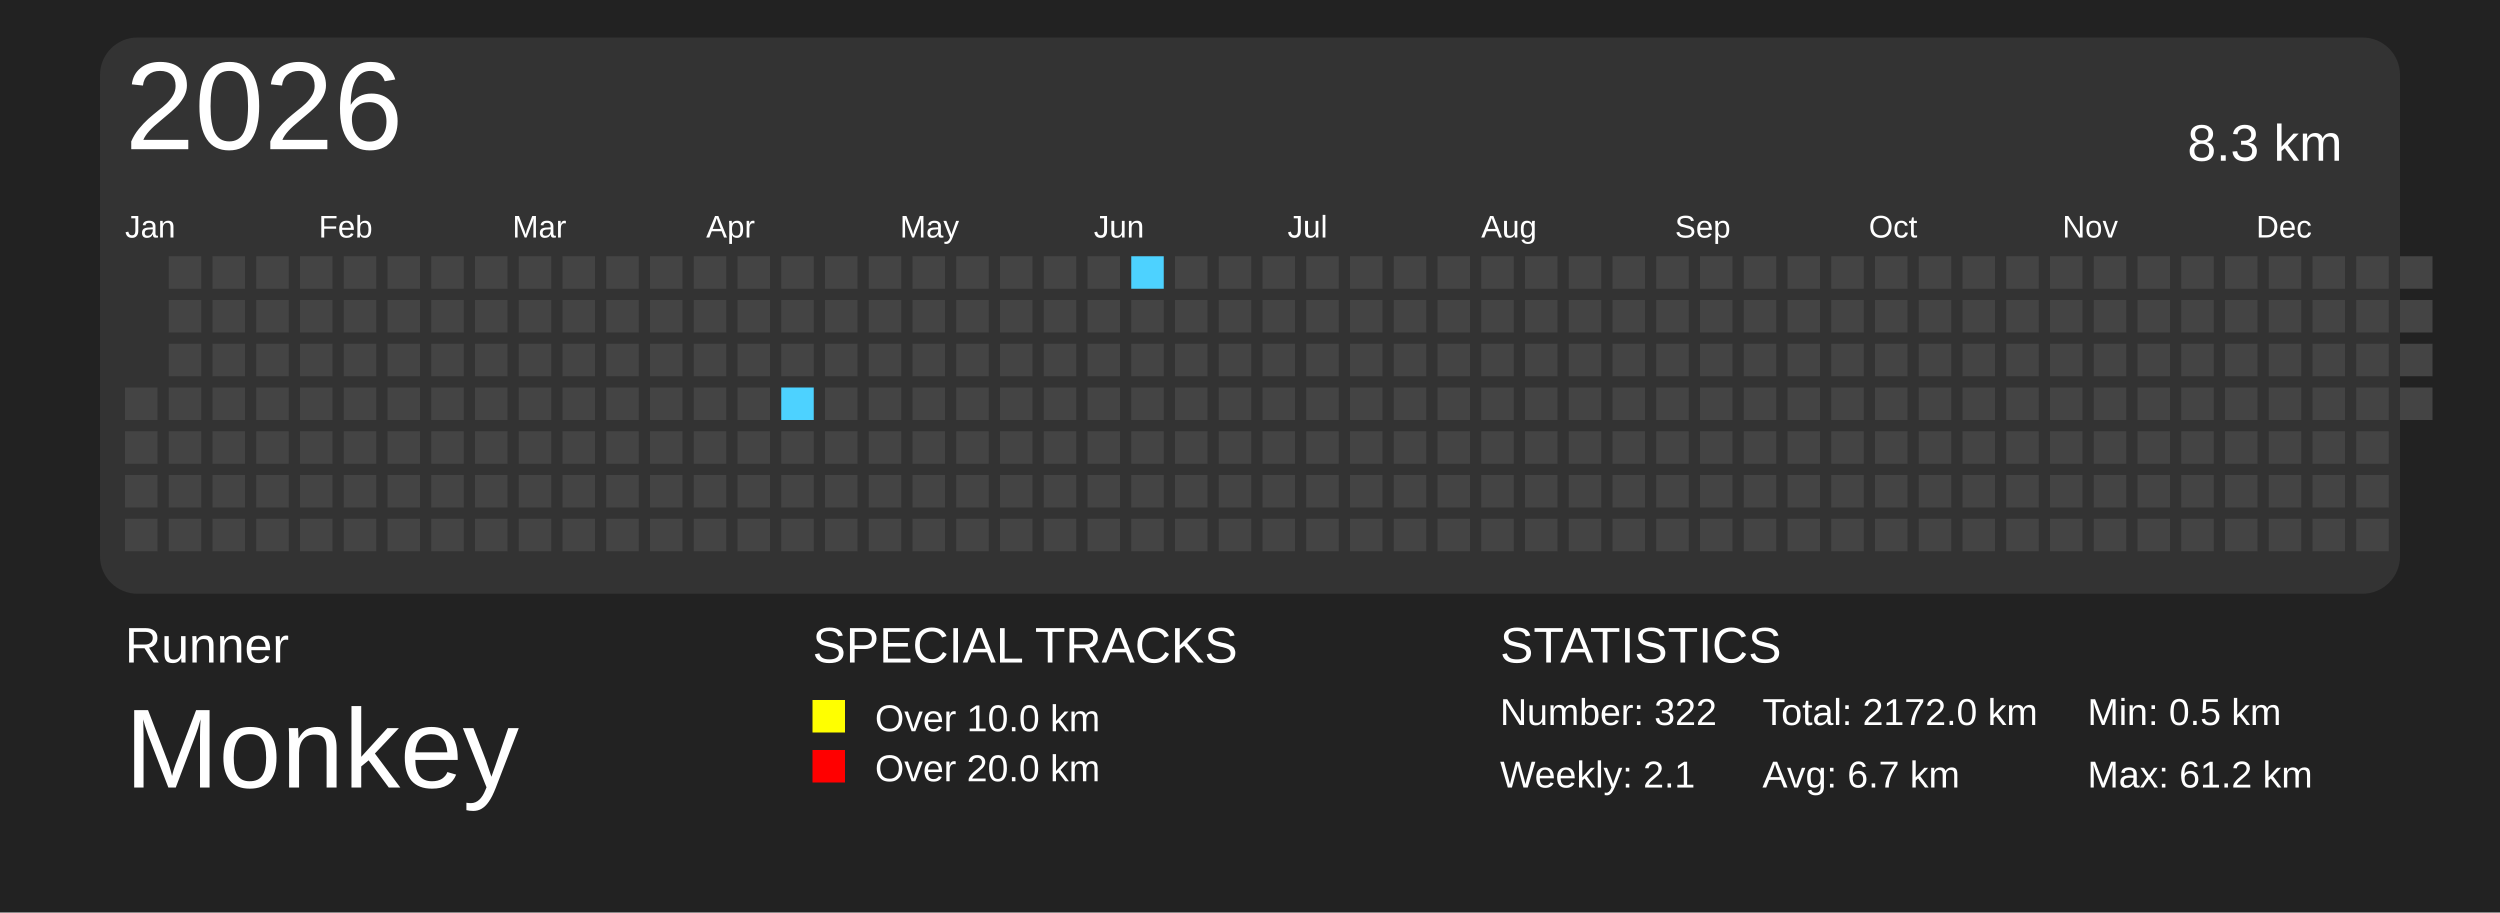
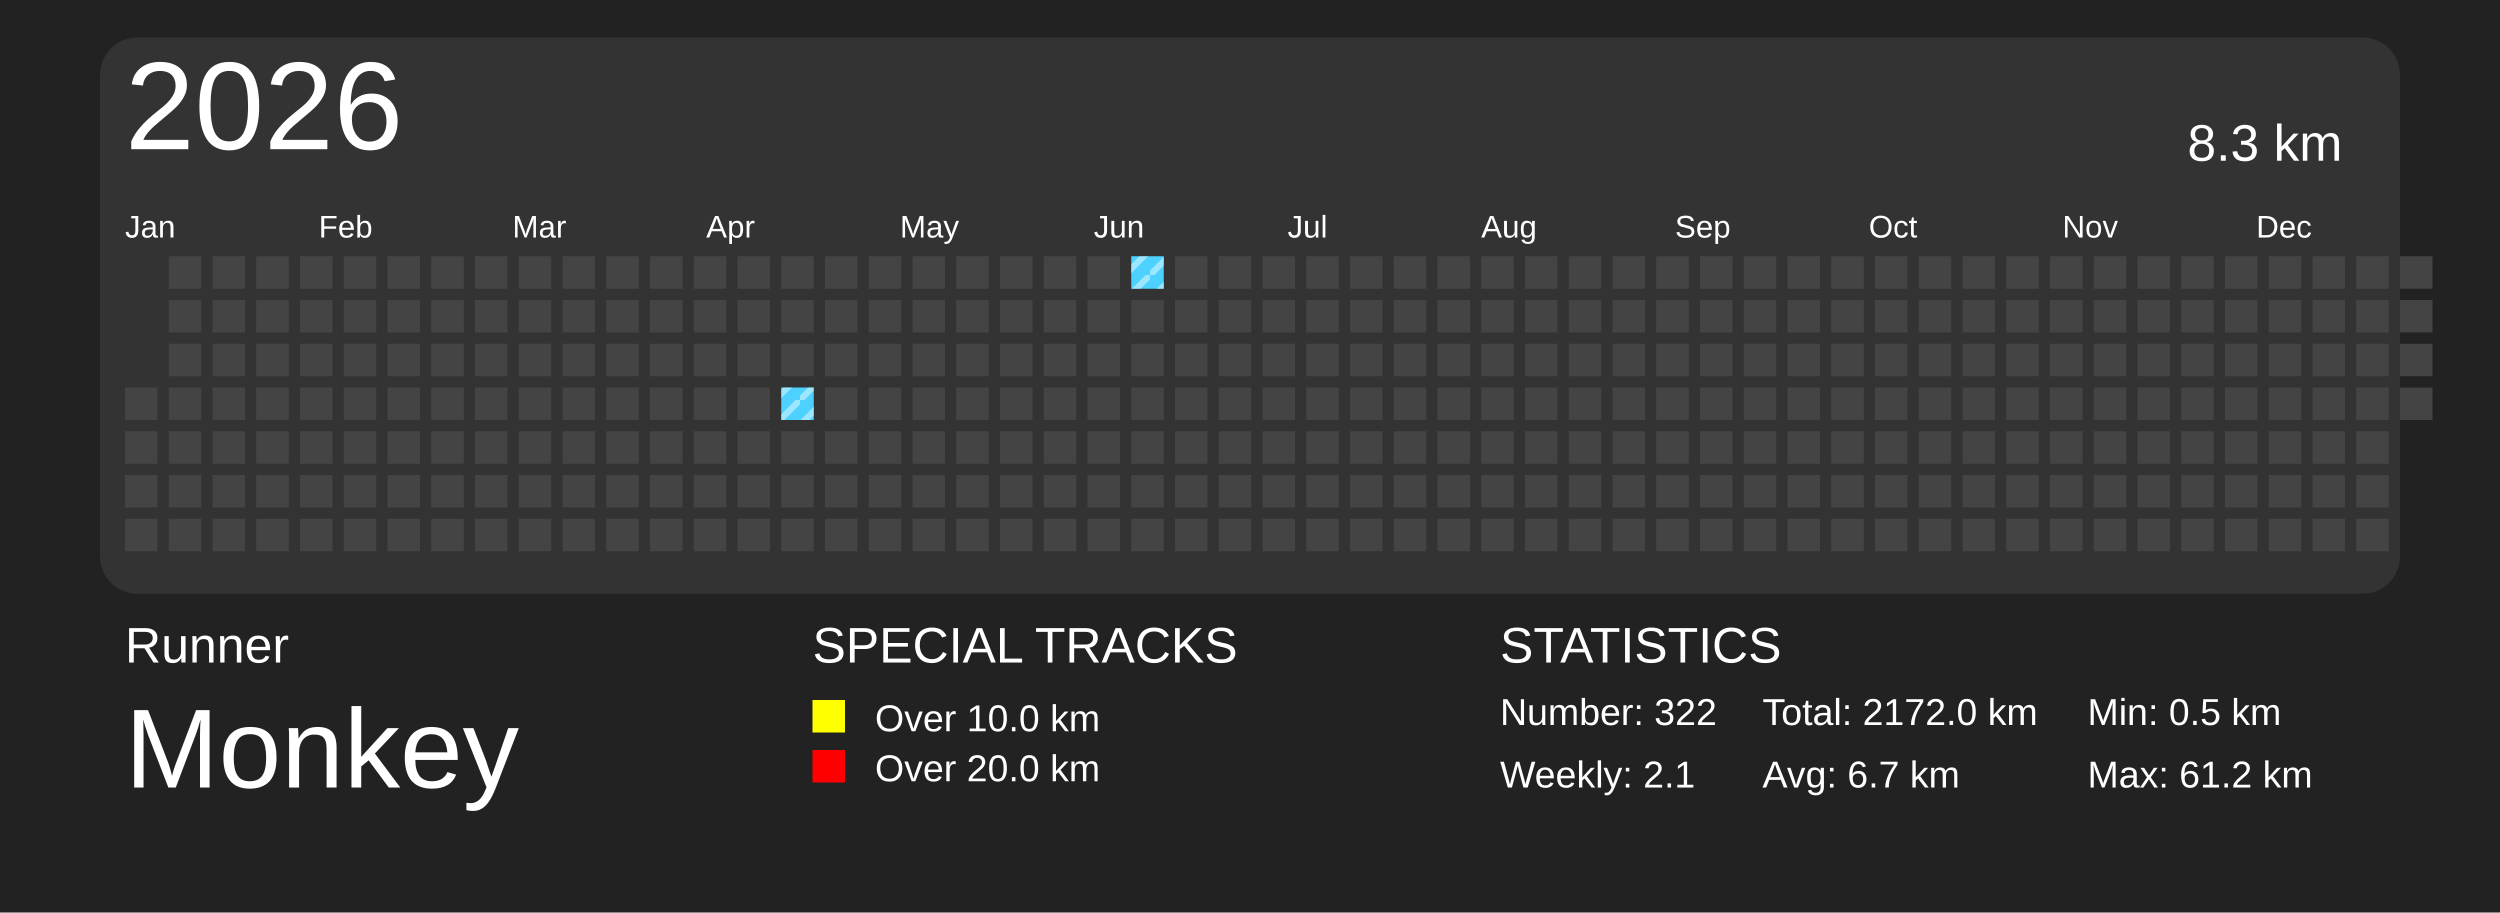
<svg xmlns="http://www.w3.org/2000/svg" baseProfile="full" height="73mm" version="1.1" viewBox="0,0,200,73" width="200mm">
-   <defs />
+   <defs>
+     <pattern height="2" id="indoor-stripe" patternUnits="userSpaceOnUse" width="2">
+       <line stroke="white" stroke-opacity="0.45" stroke-width="0.5" x1="0" x2="2" y1="2" y2="0" />
+     </pattern>
+   </defs>
  <rect fill="#222222" height="73" width="200" x="0" y="0" />
  <text fill="#FFFFFF" style="font-size:4px; font-family:Arial" x="10" y="53">Runner</text>
  <text fill="#FFFFFF" style="font-size:9px; font-family:Arial" x="10" y="63">Monkey</text>
  <text fill="#FFFFFF" style="font-size:4px; font-family:Arial" x="65" y="53">SPECIAL TRACKS</text>
  <rect fill="yellow" height="2.6" width="2.6" x="65" y="56" />
  <text fill="#FFFFFF" style="font-size:3px; font-family:Arial" x="70" y="58.5">Over 10.0 km</text>
  <rect fill="red" height="2.6" width="2.6" x="65" y="60" />
  <text fill="#FFFFFF" style="font-size:3px; font-family:Arial" x="70" y="62.5">Over 20.0 km</text>
  <text fill="#FFFFFF" style="font-size:4px; font-family:Arial" x="120" y="53">STATISTICS</text>
  <text fill="#FFFFFF" style="font-size:3px; font-family:Arial" x="120" y="58">Number: 322</text>
  <text fill="#FFFFFF" style="font-size:3px; font-family:Arial" x="120" y="63">Weekly: 2.1</text>
  <text fill="#FFFFFF" style="font-size:3px; font-family:Arial" x="141" y="58">Total: 2172.0 km</text>
  <text fill="#FFFFFF" style="font-size:3px; font-family:Arial" x="141" y="63">Avg: 6.7 km</text>
  <text fill="#FFFFFF" style="font-size:3px; font-family:Arial" x="167" y="58">Min: 0.5 km</text>
  <text fill="#FFFFFF" style="font-size:3px; font-family:Arial" x="167" y="63">Max: 61.2 km</text>
  <rect fill="#333" height="44.5" rx="3" ry="3" width="184" x="8" y="3" />
  <text dominant-baseline="hanging" fill="#FFFFFF" style="font-size:10.0px; font-family:Arial;" x="10" y="5">2026</text>
  <text dominant-baseline="hanging" fill="#FFFFFF" style="font-size:4.125px; font-family:Arial;" x="175" y="10">8.3 km</text>
  <text fill="#FFFFFF" style="font-size:2.5px; font-family:Arial" x="10.0" y="19">Jan</text>
  <text fill="#FFFFFF" style="font-size:2.5px; font-family:Arial" x="25.5" y="19">Feb</text>
  <text fill="#FFFFFF" style="font-size:2.5px; font-family:Arial" x="41.0" y="19">Mar</text>
  <text fill="#FFFFFF" style="font-size:2.5px; font-family:Arial" x="56.5" y="19">Apr</text>
  <text fill="#FFFFFF" style="font-size:2.5px; font-family:Arial" x="72.0" y="19">May</text>
  <text fill="#FFFFFF" style="font-size:2.5px; font-family:Arial" x="87.5" y="19">Jun</text>
  <text fill="#FFFFFF" style="font-size:2.5px; font-family:Arial" x="103.0" y="19">Jul</text>
  <text fill="#FFFFFF" style="font-size:2.5px; font-family:Arial" x="118.5" y="19">Aug</text>
  <text fill="#FFFFFF" style="font-size:2.5px; font-family:Arial" x="134.0" y="19">Sep</text>
  <text fill="#FFFFFF" style="font-size:2.5px; font-family:Arial" x="149.5" y="19">Oct</text>
  <text fill="#FFFFFF" style="font-size:2.5px; font-family:Arial" x="165.0" y="19">Nov</text>
  <text fill="#FFFFFF" style="font-size:2.5px; font-family:Arial" x="180.5" y="19">Dec</text>
  <rect fill="#444444" height="2.6" width="2.6" x="10.0" y="31.0" />
  <rect fill="#444444" height="2.6" width="2.6" x="10.0" y="34.5" />
  <rect fill="#444444" height="2.6" width="2.6" x="10.0" y="38.0" />
  <rect fill="#444444" height="2.6" width="2.6" x="10.0" y="41.5" />
  <rect fill="#444444" height="2.6" width="2.6" x="13.5" y="20.5" />
  <rect fill="#444444" height="2.6" width="2.6" x="13.5" y="24.0" />
  <rect fill="#444444" height="2.6" width="2.6" x="13.5" y="27.5" />
  <rect fill="#444444" height="2.6" width="2.6" x="13.5" y="31.0" />
  <rect fill="#444444" height="2.6" width="2.6" x="13.5" y="34.5" />
  <rect fill="#444444" height="2.6" width="2.6" x="13.5" y="38.0" />
  <rect fill="#444444" height="2.6" width="2.6" x="13.5" y="41.5" />
  <rect fill="#444444" height="2.6" width="2.6" x="17.0" y="20.5" />
  <rect fill="#444444" height="2.6" width="2.6" x="17.0" y="24.0" />
  <rect fill="#444444" height="2.6" width="2.6" x="17.0" y="27.5" />
  <rect fill="#444444" height="2.6" width="2.6" x="17.0" y="31.0" />
  <rect fill="#444444" height="2.6" width="2.6" x="17.0" y="34.5" />
  <rect fill="#444444" height="2.6" width="2.6" x="17.0" y="38.0" />
  <rect fill="#444444" height="2.6" width="2.6" x="17.0" y="41.5" />
  <rect fill="#444444" height="2.6" width="2.6" x="20.5" y="20.5" />
  <rect fill="#444444" height="2.6" width="2.6" x="20.5" y="24.0" />
  <rect fill="#444444" height="2.6" width="2.6" x="20.5" y="27.5" />
  <rect fill="#444444" height="2.6" width="2.6" x="20.5" y="31.0" />
  <rect fill="#444444" height="2.6" width="2.6" x="20.5" y="34.5" />
  <rect fill="#444444" height="2.6" width="2.6" x="20.5" y="38.0" />
  <rect fill="#444444" height="2.6" width="2.6" x="20.5" y="41.5" />
  <rect fill="#444444" height="2.6" width="2.6" x="24.0" y="20.5" />
  <rect fill="#444444" height="2.6" width="2.6" x="24.0" y="24.0" />
  <rect fill="#444444" height="2.6" width="2.6" x="24.0" y="27.5" />
  <rect fill="#444444" height="2.6" width="2.6" x="24.0" y="31.0" />
  <rect fill="#444444" height="2.6" width="2.6" x="24.0" y="34.5" />
  <rect fill="#444444" height="2.6" width="2.6" x="24.0" y="38.0" />
  <rect fill="#444444" height="2.6" width="2.6" x="24.0" y="41.5" />
  <rect fill="#444444" height="2.6" width="2.6" x="27.5" y="20.5" />
  <rect fill="#444444" height="2.6" width="2.6" x="27.5" y="24.0" />
  <rect fill="#444444" height="2.6" width="2.6" x="27.5" y="27.5" />
  <rect fill="#444444" height="2.6" width="2.6" x="27.5" y="31.0" />
  <rect fill="#444444" height="2.6" width="2.6" x="27.5" y="34.5" />
  <rect fill="#444444" height="2.6" width="2.6" x="27.5" y="38.0" />
  <rect fill="#444444" height="2.6" width="2.6" x="27.5" y="41.5" />
  <rect fill="#444444" height="2.6" width="2.6" x="31.0" y="20.5" />
  <rect fill="#444444" height="2.6" width="2.6" x="31.0" y="24.0" />
  <rect fill="#444444" height="2.6" width="2.6" x="31.0" y="27.5" />
  <rect fill="#444444" height="2.6" width="2.6" x="31.0" y="31.0" />
  <rect fill="#444444" height="2.6" width="2.6" x="31.0" y="34.5" />
  <rect fill="#444444" height="2.6" width="2.6" x="31.0" y="38.0" />
  <rect fill="#444444" height="2.6" width="2.6" x="31.0" y="41.5" />
  <rect fill="#444444" height="2.6" width="2.6" x="34.5" y="20.5" />
  <rect fill="#444444" height="2.6" width="2.6" x="34.5" y="24.0" />
  <rect fill="#444444" height="2.6" width="2.6" x="34.5" y="27.5" />
  <rect fill="#444444" height="2.6" width="2.6" x="34.5" y="31.0" />
  <rect fill="#444444" height="2.6" width="2.6" x="34.5" y="34.5" />
  <rect fill="#444444" height="2.6" width="2.6" x="34.5" y="38.0" />
  <rect fill="#444444" height="2.6" width="2.6" x="34.5" y="41.5" />
  <rect fill="#444444" height="2.6" width="2.6" x="38.0" y="20.5" />
  <rect fill="#444444" height="2.6" width="2.6" x="38.0" y="24.0" />
  <rect fill="#444444" height="2.6" width="2.6" x="38.0" y="27.5" />
  <rect fill="#444444" height="2.6" width="2.6" x="38.0" y="31.0" />
  <rect fill="#444444" height="2.6" width="2.6" x="38.0" y="34.5" />
  <rect fill="#444444" height="2.6" width="2.6" x="38.0" y="38.0" />
  <rect fill="#444444" height="2.6" width="2.6" x="38.0" y="41.5" />
  <rect fill="#444444" height="2.6" width="2.6" x="41.5" y="20.5" />
  <rect fill="#444444" height="2.6" width="2.6" x="41.5" y="24.0" />
  <rect fill="#444444" height="2.6" width="2.6" x="41.5" y="27.5" />
  <rect fill="#444444" height="2.6" width="2.6" x="41.5" y="31.0" />
  <rect fill="#444444" height="2.6" width="2.6" x="41.5" y="34.5" />
  <rect fill="#444444" height="2.6" width="2.6" x="41.5" y="38.0" />
  <rect fill="#444444" height="2.6" width="2.6" x="41.5" y="41.5" />
  <rect fill="#444444" height="2.6" width="2.6" x="45.0" y="20.5" />
  <rect fill="#444444" height="2.6" width="2.6" x="45.0" y="24.0" />
  <rect fill="#444444" height="2.6" width="2.6" x="45.0" y="27.5" />
  <rect fill="#444444" height="2.6" width="2.6" x="45.0" y="31.0" />
  <rect fill="#444444" height="2.6" width="2.6" x="45.0" y="34.5" />
  <rect fill="#444444" height="2.6" width="2.6" x="45.0" y="38.0" />
  <rect fill="#444444" height="2.6" width="2.6" x="45.0" y="41.5" />
  <rect fill="#444444" height="2.6" width="2.6" x="48.5" y="20.5" />
  <rect fill="#444444" height="2.6" width="2.6" x="48.5" y="24.0" />
  <rect fill="#444444" height="2.6" width="2.6" x="48.5" y="27.5" />
  <rect fill="#444444" height="2.6" width="2.6" x="48.5" y="31.0" />
  <rect fill="#444444" height="2.6" width="2.6" x="48.5" y="34.5" />
  <rect fill="#444444" height="2.6" width="2.6" x="48.5" y="38.0" />
  <rect fill="#444444" height="2.6" width="2.6" x="48.5" y="41.5" />
  <rect fill="#444444" height="2.6" width="2.6" x="52.0" y="20.5" />
  <rect fill="#444444" height="2.6" width="2.6" x="52.0" y="24.0" />
  <rect fill="#444444" height="2.6" width="2.6" x="52.0" y="27.5" />
  <rect fill="#444444" height="2.6" width="2.6" x="52.0" y="31.0" />
  <rect fill="#444444" height="2.6" width="2.6" x="52.0" y="34.5" />
  <rect fill="#444444" height="2.6" width="2.6" x="52.0" y="38.0" />
  <rect fill="#444444" height="2.6" width="2.6" x="52.0" y="41.5" />
  <rect fill="#444444" height="2.6" width="2.6" x="55.5" y="20.5" />
  <rect fill="#444444" height="2.6" width="2.6" x="55.5" y="24.0" />
  <rect fill="#444444" height="2.6" width="2.6" x="55.5" y="27.5" />
  <rect fill="#444444" height="2.6" width="2.6" x="55.5" y="31.0" />
  <rect fill="#444444" height="2.6" width="2.6" x="55.5" y="34.5" />
  <rect fill="#444444" height="2.6" width="2.6" x="55.5" y="38.0" />
  <rect fill="#444444" height="2.6" width="2.6" x="55.5" y="41.5" />
  <rect fill="#444444" height="2.6" width="2.6" x="59.0" y="20.5" />
  <rect fill="#444444" height="2.6" width="2.6" x="59.0" y="24.0" />
  <rect fill="#444444" height="2.6" width="2.6" x="59.0" y="27.5" />
  <rect fill="#444444" height="2.6" width="2.6" x="59.0" y="31.0" />
  <rect fill="#444444" height="2.6" width="2.6" x="59.0" y="34.5" />
  <rect fill="#444444" height="2.6" width="2.6" x="59.0" y="38.0" />
  <rect fill="#444444" height="2.6" width="2.6" x="59.0" y="41.5" />
  <rect fill="#444444" height="2.6" width="2.6" x="62.5" y="20.5" />
  <rect fill="#444444" height="2.6" width="2.6" x="62.5" y="24.0" />
  <rect fill="#444444" height="2.6" width="2.6" x="62.5" y="27.5" />
  <rect fill="#4DD2FF" height="2.6" width="2.6" x="62.5" y="31.0" />
+   <rect fill="url(#indoor-stripe)" height="2.6" style="pointer-events: none;" width="2.6" x="62.5" y="31.0" />
  <rect fill="#444444" height="2.6" width="2.6" x="62.5" y="34.5" />
  <rect fill="#444444" height="2.6" width="2.6" x="62.5" y="38.0" />
  <rect fill="#444444" height="2.6" width="2.6" x="62.5" y="41.5" />
  <rect fill="#444444" height="2.6" width="2.6" x="66.0" y="20.5" />
  <rect fill="#444444" height="2.6" width="2.6" x="66.0" y="24.0" />
  <rect fill="#444444" height="2.6" width="2.6" x="66.0" y="27.5" />
  <rect fill="#444444" height="2.6" width="2.6" x="66.0" y="31.0" />
  <rect fill="#444444" height="2.6" width="2.6" x="66.0" y="34.5" />
  <rect fill="#444444" height="2.6" width="2.6" x="66.0" y="38.0" />
  <rect fill="#444444" height="2.6" width="2.6" x="66.0" y="41.5" />
  <rect fill="#444444" height="2.6" width="2.6" x="69.5" y="20.5" />
  <rect fill="#444444" height="2.6" width="2.6" x="69.5" y="24.0" />
  <rect fill="#444444" height="2.6" width="2.6" x="69.5" y="27.5" />
  <rect fill="#444444" height="2.6" width="2.6" x="69.5" y="31.0" />
  <rect fill="#444444" height="2.6" width="2.6" x="69.5" y="34.5" />
  <rect fill="#444444" height="2.6" width="2.6" x="69.5" y="38.0" />
  <rect fill="#444444" height="2.6" width="2.6" x="69.5" y="41.5" />
  <rect fill="#444444" height="2.6" width="2.6" x="73.0" y="20.5" />
  <rect fill="#444444" height="2.6" width="2.6" x="73.0" y="24.0" />
  <rect fill="#444444" height="2.6" width="2.6" x="73.0" y="27.5" />
  <rect fill="#444444" height="2.6" width="2.6" x="73.0" y="31.0" />
  <rect fill="#444444" height="2.6" width="2.6" x="73.0" y="34.5" />
  <rect fill="#444444" height="2.6" width="2.6" x="73.0" y="38.0" />
  <rect fill="#444444" height="2.6" width="2.6" x="73.0" y="41.5" />
  <rect fill="#444444" height="2.6" width="2.6" x="76.5" y="20.5" />
  <rect fill="#444444" height="2.6" width="2.6" x="76.5" y="24.0" />
  <rect fill="#444444" height="2.6" width="2.6" x="76.5" y="27.5" />
  <rect fill="#444444" height="2.6" width="2.6" x="76.5" y="31.0" />
  <rect fill="#444444" height="2.6" width="2.6" x="76.5" y="34.5" />
  <rect fill="#444444" height="2.6" width="2.6" x="76.5" y="38.0" />
  <rect fill="#444444" height="2.6" width="2.6" x="76.5" y="41.5" />
  <rect fill="#444444" height="2.6" width="2.6" x="80.0" y="20.5" />
  <rect fill="#444444" height="2.6" width="2.6" x="80.0" y="24.0" />
  <rect fill="#444444" height="2.6" width="2.6" x="80.0" y="27.5" />
  <rect fill="#444444" height="2.6" width="2.6" x="80.0" y="31.0" />
  <rect fill="#444444" height="2.6" width="2.6" x="80.0" y="34.5" />
  <rect fill="#444444" height="2.6" width="2.6" x="80.0" y="38.0" />
  <rect fill="#444444" height="2.6" width="2.6" x="80.0" y="41.5" />
  <rect fill="#444444" height="2.6" width="2.6" x="83.5" y="20.5" />
  <rect fill="#444444" height="2.6" width="2.6" x="83.5" y="24.0" />
  <rect fill="#444444" height="2.6" width="2.6" x="83.5" y="27.5" />
  <rect fill="#444444" height="2.6" width="2.6" x="83.5" y="31.0" />
  <rect fill="#444444" height="2.6" width="2.6" x="83.5" y="34.5" />
  <rect fill="#444444" height="2.6" width="2.6" x="83.5" y="38.0" />
  <rect fill="#444444" height="2.6" width="2.6" x="83.5" y="41.5" />
  <rect fill="#444444" height="2.6" width="2.6" x="87.0" y="20.5" />
  <rect fill="#444444" height="2.6" width="2.6" x="87.0" y="24.0" />
  <rect fill="#444444" height="2.6" width="2.6" x="87.0" y="27.5" />
  <rect fill="#444444" height="2.6" width="2.6" x="87.0" y="31.0" />
  <rect fill="#444444" height="2.6" width="2.6" x="87.0" y="34.5" />
  <rect fill="#444444" height="2.6" width="2.6" x="87.0" y="38.0" />
  <rect fill="#444444" height="2.6" width="2.6" x="87.0" y="41.5" />
  <rect fill="#4DD2FF" height="2.6" width="2.6" x="90.5" y="20.5" />
+   <rect fill="url(#indoor-stripe)" height="2.6" style="pointer-events: none;" width="2.6" x="90.5" y="20.5" />
  <rect fill="#444444" height="2.6" width="2.6" x="90.5" y="24.0" />
  <rect fill="#444444" height="2.6" width="2.6" x="90.5" y="27.5" />
  <rect fill="#444444" height="2.6" width="2.6" x="90.5" y="31.0" />
  <rect fill="#444444" height="2.6" width="2.6" x="90.5" y="34.5" />
  <rect fill="#444444" height="2.6" width="2.6" x="90.5" y="38.0" />
  <rect fill="#444444" height="2.6" width="2.6" x="90.5" y="41.5" />
  <rect fill="#444444" height="2.6" width="2.6" x="94.0" y="20.5" />
  <rect fill="#444444" height="2.6" width="2.6" x="94.0" y="24.0" />
  <rect fill="#444444" height="2.6" width="2.6" x="94.0" y="27.5" />
  <rect fill="#444444" height="2.6" width="2.6" x="94.0" y="31.0" />
  <rect fill="#444444" height="2.6" width="2.6" x="94.0" y="34.5" />
  <rect fill="#444444" height="2.6" width="2.6" x="94.0" y="38.0" />
  <rect fill="#444444" height="2.6" width="2.6" x="94.0" y="41.5" />
  <rect fill="#444444" height="2.6" width="2.6" x="97.5" y="20.5" />
  <rect fill="#444444" height="2.6" width="2.6" x="97.5" y="24.0" />
  <rect fill="#444444" height="2.6" width="2.6" x="97.5" y="27.5" />
  <rect fill="#444444" height="2.6" width="2.6" x="97.5" y="31.0" />
  <rect fill="#444444" height="2.6" width="2.6" x="97.5" y="34.5" />
  <rect fill="#444444" height="2.6" width="2.6" x="97.5" y="38.0" />
  <rect fill="#444444" height="2.6" width="2.6" x="97.5" y="41.5" />
  <rect fill="#444444" height="2.6" width="2.6" x="101.0" y="20.5" />
  <rect fill="#444444" height="2.6" width="2.6" x="101.0" y="24.0" />
  <rect fill="#444444" height="2.6" width="2.6" x="101.0" y="27.5" />
  <rect fill="#444444" height="2.6" width="2.6" x="101.0" y="31.0" />
  <rect fill="#444444" height="2.6" width="2.6" x="101.0" y="34.5" />
  <rect fill="#444444" height="2.6" width="2.6" x="101.0" y="38.0" />
  <rect fill="#444444" height="2.6" width="2.6" x="101.0" y="41.5" />
  <rect fill="#444444" height="2.6" width="2.6" x="104.5" y="20.5" />
  <rect fill="#444444" height="2.6" width="2.6" x="104.5" y="24.0" />
  <rect fill="#444444" height="2.6" width="2.6" x="104.5" y="27.5" />
  <rect fill="#444444" height="2.6" width="2.6" x="104.5" y="31.0" />
  <rect fill="#444444" height="2.6" width="2.6" x="104.5" y="34.5" />
  <rect fill="#444444" height="2.6" width="2.6" x="104.5" y="38.0" />
  <rect fill="#444444" height="2.6" width="2.6" x="104.5" y="41.5" />
  <rect fill="#444444" height="2.6" width="2.6" x="108.0" y="20.5" />
  <rect fill="#444444" height="2.6" width="2.6" x="108.0" y="24.0" />
  <rect fill="#444444" height="2.6" width="2.6" x="108.0" y="27.5" />
  <rect fill="#444444" height="2.6" width="2.6" x="108.0" y="31.0" />
  <rect fill="#444444" height="2.6" width="2.6" x="108.0" y="34.5" />
  <rect fill="#444444" height="2.6" width="2.6" x="108.0" y="38.0" />
  <rect fill="#444444" height="2.6" width="2.6" x="108.0" y="41.5" />
  <rect fill="#444444" height="2.6" width="2.6" x="111.5" y="20.5" />
  <rect fill="#444444" height="2.6" width="2.6" x="111.5" y="24.0" />
  <rect fill="#444444" height="2.6" width="2.6" x="111.5" y="27.5" />
  <rect fill="#444444" height="2.6" width="2.6" x="111.5" y="31.0" />
  <rect fill="#444444" height="2.6" width="2.6" x="111.5" y="34.5" />
  <rect fill="#444444" height="2.6" width="2.6" x="111.5" y="38.0" />
  <rect fill="#444444" height="2.6" width="2.6" x="111.5" y="41.5" />
  <rect fill="#444444" height="2.6" width="2.6" x="115.0" y="20.5" />
  <rect fill="#444444" height="2.6" width="2.6" x="115.0" y="24.0" />
  <rect fill="#444444" height="2.6" width="2.6" x="115.0" y="27.5" />
  <rect fill="#444444" height="2.6" width="2.6" x="115.0" y="31.0" />
  <rect fill="#444444" height="2.6" width="2.6" x="115.0" y="34.5" />
  <rect fill="#444444" height="2.6" width="2.6" x="115.0" y="38.0" />
  <rect fill="#444444" height="2.6" width="2.6" x="115.0" y="41.5" />
  <rect fill="#444444" height="2.6" width="2.6" x="118.5" y="20.5" />
  <rect fill="#444444" height="2.6" width="2.6" x="118.5" y="24.0" />
  <rect fill="#444444" height="2.6" width="2.6" x="118.5" y="27.5" />
  <rect fill="#444444" height="2.6" width="2.6" x="118.5" y="31.0" />
  <rect fill="#444444" height="2.6" width="2.6" x="118.5" y="34.5" />
  <rect fill="#444444" height="2.6" width="2.6" x="118.5" y="38.0" />
  <rect fill="#444444" height="2.6" width="2.6" x="118.5" y="41.5" />
  <rect fill="#444444" height="2.6" width="2.6" x="122.0" y="20.5" />
  <rect fill="#444444" height="2.6" width="2.6" x="122.0" y="24.0" />
  <rect fill="#444444" height="2.6" width="2.6" x="122.0" y="27.5" />
  <rect fill="#444444" height="2.6" width="2.6" x="122.0" y="31.0" />
  <rect fill="#444444" height="2.6" width="2.6" x="122.0" y="34.5" />
  <rect fill="#444444" height="2.6" width="2.6" x="122.0" y="38.0" />
  <rect fill="#444444" height="2.6" width="2.6" x="122.0" y="41.5" />
  <rect fill="#444444" height="2.6" width="2.6" x="125.5" y="20.5" />
  <rect fill="#444444" height="2.6" width="2.6" x="125.5" y="24.0" />
  <rect fill="#444444" height="2.6" width="2.6" x="125.5" y="27.5" />
  <rect fill="#444444" height="2.6" width="2.6" x="125.5" y="31.0" />
  <rect fill="#444444" height="2.6" width="2.6" x="125.5" y="34.5" />
  <rect fill="#444444" height="2.6" width="2.6" x="125.5" y="38.0" />
  <rect fill="#444444" height="2.6" width="2.6" x="125.5" y="41.5" />
  <rect fill="#444444" height="2.6" width="2.6" x="129.0" y="20.5" />
  <rect fill="#444444" height="2.6" width="2.6" x="129.0" y="24.0" />
  <rect fill="#444444" height="2.6" width="2.6" x="129.0" y="27.5" />
  <rect fill="#444444" height="2.6" width="2.6" x="129.0" y="31.0" />
  <rect fill="#444444" height="2.6" width="2.6" x="129.0" y="34.5" />
  <rect fill="#444444" height="2.6" width="2.6" x="129.0" y="38.0" />
  <rect fill="#444444" height="2.6" width="2.6" x="129.0" y="41.5" />
  <rect fill="#444444" height="2.6" width="2.6" x="132.5" y="20.5" />
  <rect fill="#444444" height="2.6" width="2.6" x="132.5" y="24.0" />
  <rect fill="#444444" height="2.6" width="2.6" x="132.5" y="27.5" />
  <rect fill="#444444" height="2.6" width="2.6" x="132.5" y="31.0" />
  <rect fill="#444444" height="2.6" width="2.6" x="132.5" y="34.5" />
  <rect fill="#444444" height="2.6" width="2.6" x="132.5" y="38.0" />
  <rect fill="#444444" height="2.6" width="2.6" x="132.5" y="41.5" />
  <rect fill="#444444" height="2.6" width="2.6" x="136.0" y="20.5" />
  <rect fill="#444444" height="2.6" width="2.6" x="136.0" y="24.0" />
  <rect fill="#444444" height="2.6" width="2.6" x="136.0" y="27.5" />
  <rect fill="#444444" height="2.6" width="2.6" x="136.0" y="31.0" />
  <rect fill="#444444" height="2.6" width="2.6" x="136.0" y="34.5" />
  <rect fill="#444444" height="2.6" width="2.6" x="136.0" y="38.0" />
  <rect fill="#444444" height="2.6" width="2.6" x="136.0" y="41.5" />
  <rect fill="#444444" height="2.6" width="2.6" x="139.5" y="20.5" />
  <rect fill="#444444" height="2.6" width="2.6" x="139.5" y="24.0" />
  <rect fill="#444444" height="2.6" width="2.6" x="139.5" y="27.5" />
  <rect fill="#444444" height="2.6" width="2.6" x="139.5" y="31.0" />
  <rect fill="#444444" height="2.6" width="2.6" x="139.5" y="34.5" />
  <rect fill="#444444" height="2.6" width="2.6" x="139.5" y="38.0" />
  <rect fill="#444444" height="2.6" width="2.6" x="139.5" y="41.5" />
  <rect fill="#444444" height="2.6" width="2.6" x="143.0" y="20.5" />
  <rect fill="#444444" height="2.6" width="2.6" x="143.0" y="24.0" />
  <rect fill="#444444" height="2.6" width="2.6" x="143.0" y="27.5" />
  <rect fill="#444444" height="2.6" width="2.6" x="143.0" y="31.0" />
  <rect fill="#444444" height="2.6" width="2.6" x="143.0" y="34.5" />
  <rect fill="#444444" height="2.6" width="2.6" x="143.0" y="38.0" />
  <rect fill="#444444" height="2.6" width="2.6" x="143.0" y="41.5" />
  <rect fill="#444444" height="2.6" width="2.6" x="146.5" y="20.5" />
  <rect fill="#444444" height="2.6" width="2.6" x="146.5" y="24.0" />
  <rect fill="#444444" height="2.6" width="2.6" x="146.5" y="27.5" />
  <rect fill="#444444" height="2.6" width="2.6" x="146.5" y="31.0" />
  <rect fill="#444444" height="2.6" width="2.6" x="146.5" y="34.5" />
  <rect fill="#444444" height="2.6" width="2.6" x="146.5" y="38.0" />
  <rect fill="#444444" height="2.6" width="2.6" x="146.5" y="41.5" />
  <rect fill="#444444" height="2.6" width="2.6" x="150.0" y="20.5" />
  <rect fill="#444444" height="2.6" width="2.6" x="150.0" y="24.0" />
  <rect fill="#444444" height="2.6" width="2.6" x="150.0" y="27.5" />
  <rect fill="#444444" height="2.6" width="2.6" x="150.0" y="31.0" />
  <rect fill="#444444" height="2.6" width="2.6" x="150.0" y="34.5" />
  <rect fill="#444444" height="2.6" width="2.6" x="150.0" y="38.0" />
  <rect fill="#444444" height="2.6" width="2.6" x="150.0" y="41.5" />
  <rect fill="#444444" height="2.6" width="2.6" x="153.5" y="20.5" />
  <rect fill="#444444" height="2.6" width="2.6" x="153.5" y="24.0" />
  <rect fill="#444444" height="2.6" width="2.6" x="153.5" y="27.5" />
  <rect fill="#444444" height="2.6" width="2.6" x="153.5" y="31.0" />
  <rect fill="#444444" height="2.6" width="2.6" x="153.5" y="34.5" />
  <rect fill="#444444" height="2.6" width="2.6" x="153.5" y="38.0" />
  <rect fill="#444444" height="2.6" width="2.6" x="153.5" y="41.5" />
  <rect fill="#444444" height="2.6" width="2.6" x="157.0" y="20.5" />
  <rect fill="#444444" height="2.6" width="2.6" x="157.0" y="24.0" />
  <rect fill="#444444" height="2.6" width="2.6" x="157.0" y="27.5" />
  <rect fill="#444444" height="2.6" width="2.6" x="157.0" y="31.0" />
  <rect fill="#444444" height="2.6" width="2.6" x="157.0" y="34.5" />
  <rect fill="#444444" height="2.6" width="2.6" x="157.0" y="38.0" />
  <rect fill="#444444" height="2.6" width="2.6" x="157.0" y="41.5" />
  <rect fill="#444444" height="2.6" width="2.6" x="160.5" y="20.5" />
  <rect fill="#444444" height="2.6" width="2.6" x="160.5" y="24.0" />
  <rect fill="#444444" height="2.6" width="2.6" x="160.5" y="27.5" />
  <rect fill="#444444" height="2.6" width="2.6" x="160.5" y="31.0" />
  <rect fill="#444444" height="2.6" width="2.6" x="160.5" y="34.5" />
  <rect fill="#444444" height="2.6" width="2.6" x="160.5" y="38.0" />
  <rect fill="#444444" height="2.6" width="2.6" x="160.5" y="41.5" />
  <rect fill="#444444" height="2.6" width="2.6" x="164.0" y="20.5" />
  <rect fill="#444444" height="2.6" width="2.6" x="164.0" y="24.0" />
  <rect fill="#444444" height="2.6" width="2.6" x="164.0" y="27.5" />
  <rect fill="#444444" height="2.6" width="2.6" x="164.0" y="31.0" />
  <rect fill="#444444" height="2.6" width="2.6" x="164.0" y="34.5" />
  <rect fill="#444444" height="2.6" width="2.6" x="164.0" y="38.0" />
  <rect fill="#444444" height="2.6" width="2.6" x="164.0" y="41.5" />
  <rect fill="#444444" height="2.6" width="2.6" x="167.5" y="20.5" />
  <rect fill="#444444" height="2.6" width="2.6" x="167.5" y="24.0" />
  <rect fill="#444444" height="2.6" width="2.6" x="167.5" y="27.5" />
  <rect fill="#444444" height="2.6" width="2.6" x="167.5" y="31.0" />
  <rect fill="#444444" height="2.6" width="2.6" x="167.5" y="34.5" />
  <rect fill="#444444" height="2.6" width="2.6" x="167.5" y="38.0" />
  <rect fill="#444444" height="2.6" width="2.6" x="167.5" y="41.5" />
  <rect fill="#444444" height="2.6" width="2.6" x="171.0" y="20.5" />
  <rect fill="#444444" height="2.6" width="2.6" x="171.0" y="24.0" />
  <rect fill="#444444" height="2.6" width="2.6" x="171.0" y="27.5" />
  <rect fill="#444444" height="2.6" width="2.6" x="171.0" y="31.0" />
  <rect fill="#444444" height="2.6" width="2.6" x="171.0" y="34.5" />
  <rect fill="#444444" height="2.6" width="2.6" x="171.0" y="38.0" />
  <rect fill="#444444" height="2.6" width="2.6" x="171.0" y="41.5" />
  <rect fill="#444444" height="2.6" width="2.6" x="174.5" y="20.5" />
  <rect fill="#444444" height="2.6" width="2.6" x="174.5" y="24.0" />
  <rect fill="#444444" height="2.6" width="2.6" x="174.5" y="27.5" />
  <rect fill="#444444" height="2.6" width="2.6" x="174.5" y="31.0" />
  <rect fill="#444444" height="2.6" width="2.6" x="174.5" y="34.5" />
  <rect fill="#444444" height="2.6" width="2.6" x="174.5" y="38.0" />
  <rect fill="#444444" height="2.6" width="2.6" x="174.5" y="41.5" />
  <rect fill="#444444" height="2.6" width="2.6" x="178.0" y="20.5" />
  <rect fill="#444444" height="2.6" width="2.6" x="178.0" y="24.0" />
  <rect fill="#444444" height="2.6" width="2.6" x="178.0" y="27.5" />
  <rect fill="#444444" height="2.6" width="2.6" x="178.0" y="31.0" />
  <rect fill="#444444" height="2.6" width="2.6" x="178.0" y="34.5" />
  <rect fill="#444444" height="2.6" width="2.6" x="178.0" y="38.0" />
  <rect fill="#444444" height="2.6" width="2.6" x="178.0" y="41.5" />
  <rect fill="#444444" height="2.6" width="2.6" x="181.5" y="20.5" />
  <rect fill="#444444" height="2.6" width="2.6" x="181.5" y="24.0" />
  <rect fill="#444444" height="2.6" width="2.6" x="181.5" y="27.5" />
  <rect fill="#444444" height="2.6" width="2.6" x="181.5" y="31.0" />
  <rect fill="#444444" height="2.6" width="2.6" x="181.5" y="34.5" />
  <rect fill="#444444" height="2.6" width="2.6" x="181.5" y="38.0" />
  <rect fill="#444444" height="2.6" width="2.6" x="181.5" y="41.5" />
  <rect fill="#444444" height="2.6" width="2.6" x="185.0" y="20.5" />
  <rect fill="#444444" height="2.6" width="2.6" x="185.0" y="24.0" />
  <rect fill="#444444" height="2.6" width="2.6" x="185.0" y="27.5" />
  <rect fill="#444444" height="2.6" width="2.6" x="185.0" y="31.0" />
  <rect fill="#444444" height="2.6" width="2.6" x="185.0" y="34.5" />
  <rect fill="#444444" height="2.6" width="2.6" x="185.0" y="38.0" />
  <rect fill="#444444" height="2.6" width="2.6" x="185.0" y="41.5" />
  <rect fill="#444444" height="2.6" width="2.6" x="188.5" y="20.5" />
  <rect fill="#444444" height="2.6" width="2.6" x="188.5" y="24.0" />
  <rect fill="#444444" height="2.6" width="2.6" x="188.5" y="27.5" />
  <rect fill="#444444" height="2.6" width="2.6" x="188.5" y="31.0" />
  <rect fill="#444444" height="2.6" width="2.6" x="188.5" y="34.5" />
  <rect fill="#444444" height="2.6" width="2.6" x="188.5" y="38.0" />
  <rect fill="#444444" height="2.6" width="2.6" x="188.5" y="41.5" />
  <rect fill="#444444" height="2.6" width="2.6" x="192.0" y="20.5" />
  <rect fill="#444444" height="2.6" width="2.6" x="192.0" y="24.0" />
  <rect fill="#444444" height="2.6" width="2.6" x="192.0" y="27.5" />
  <rect fill="#444444" height="2.6" width="2.6" x="192.0" y="31.0" />
</svg>
